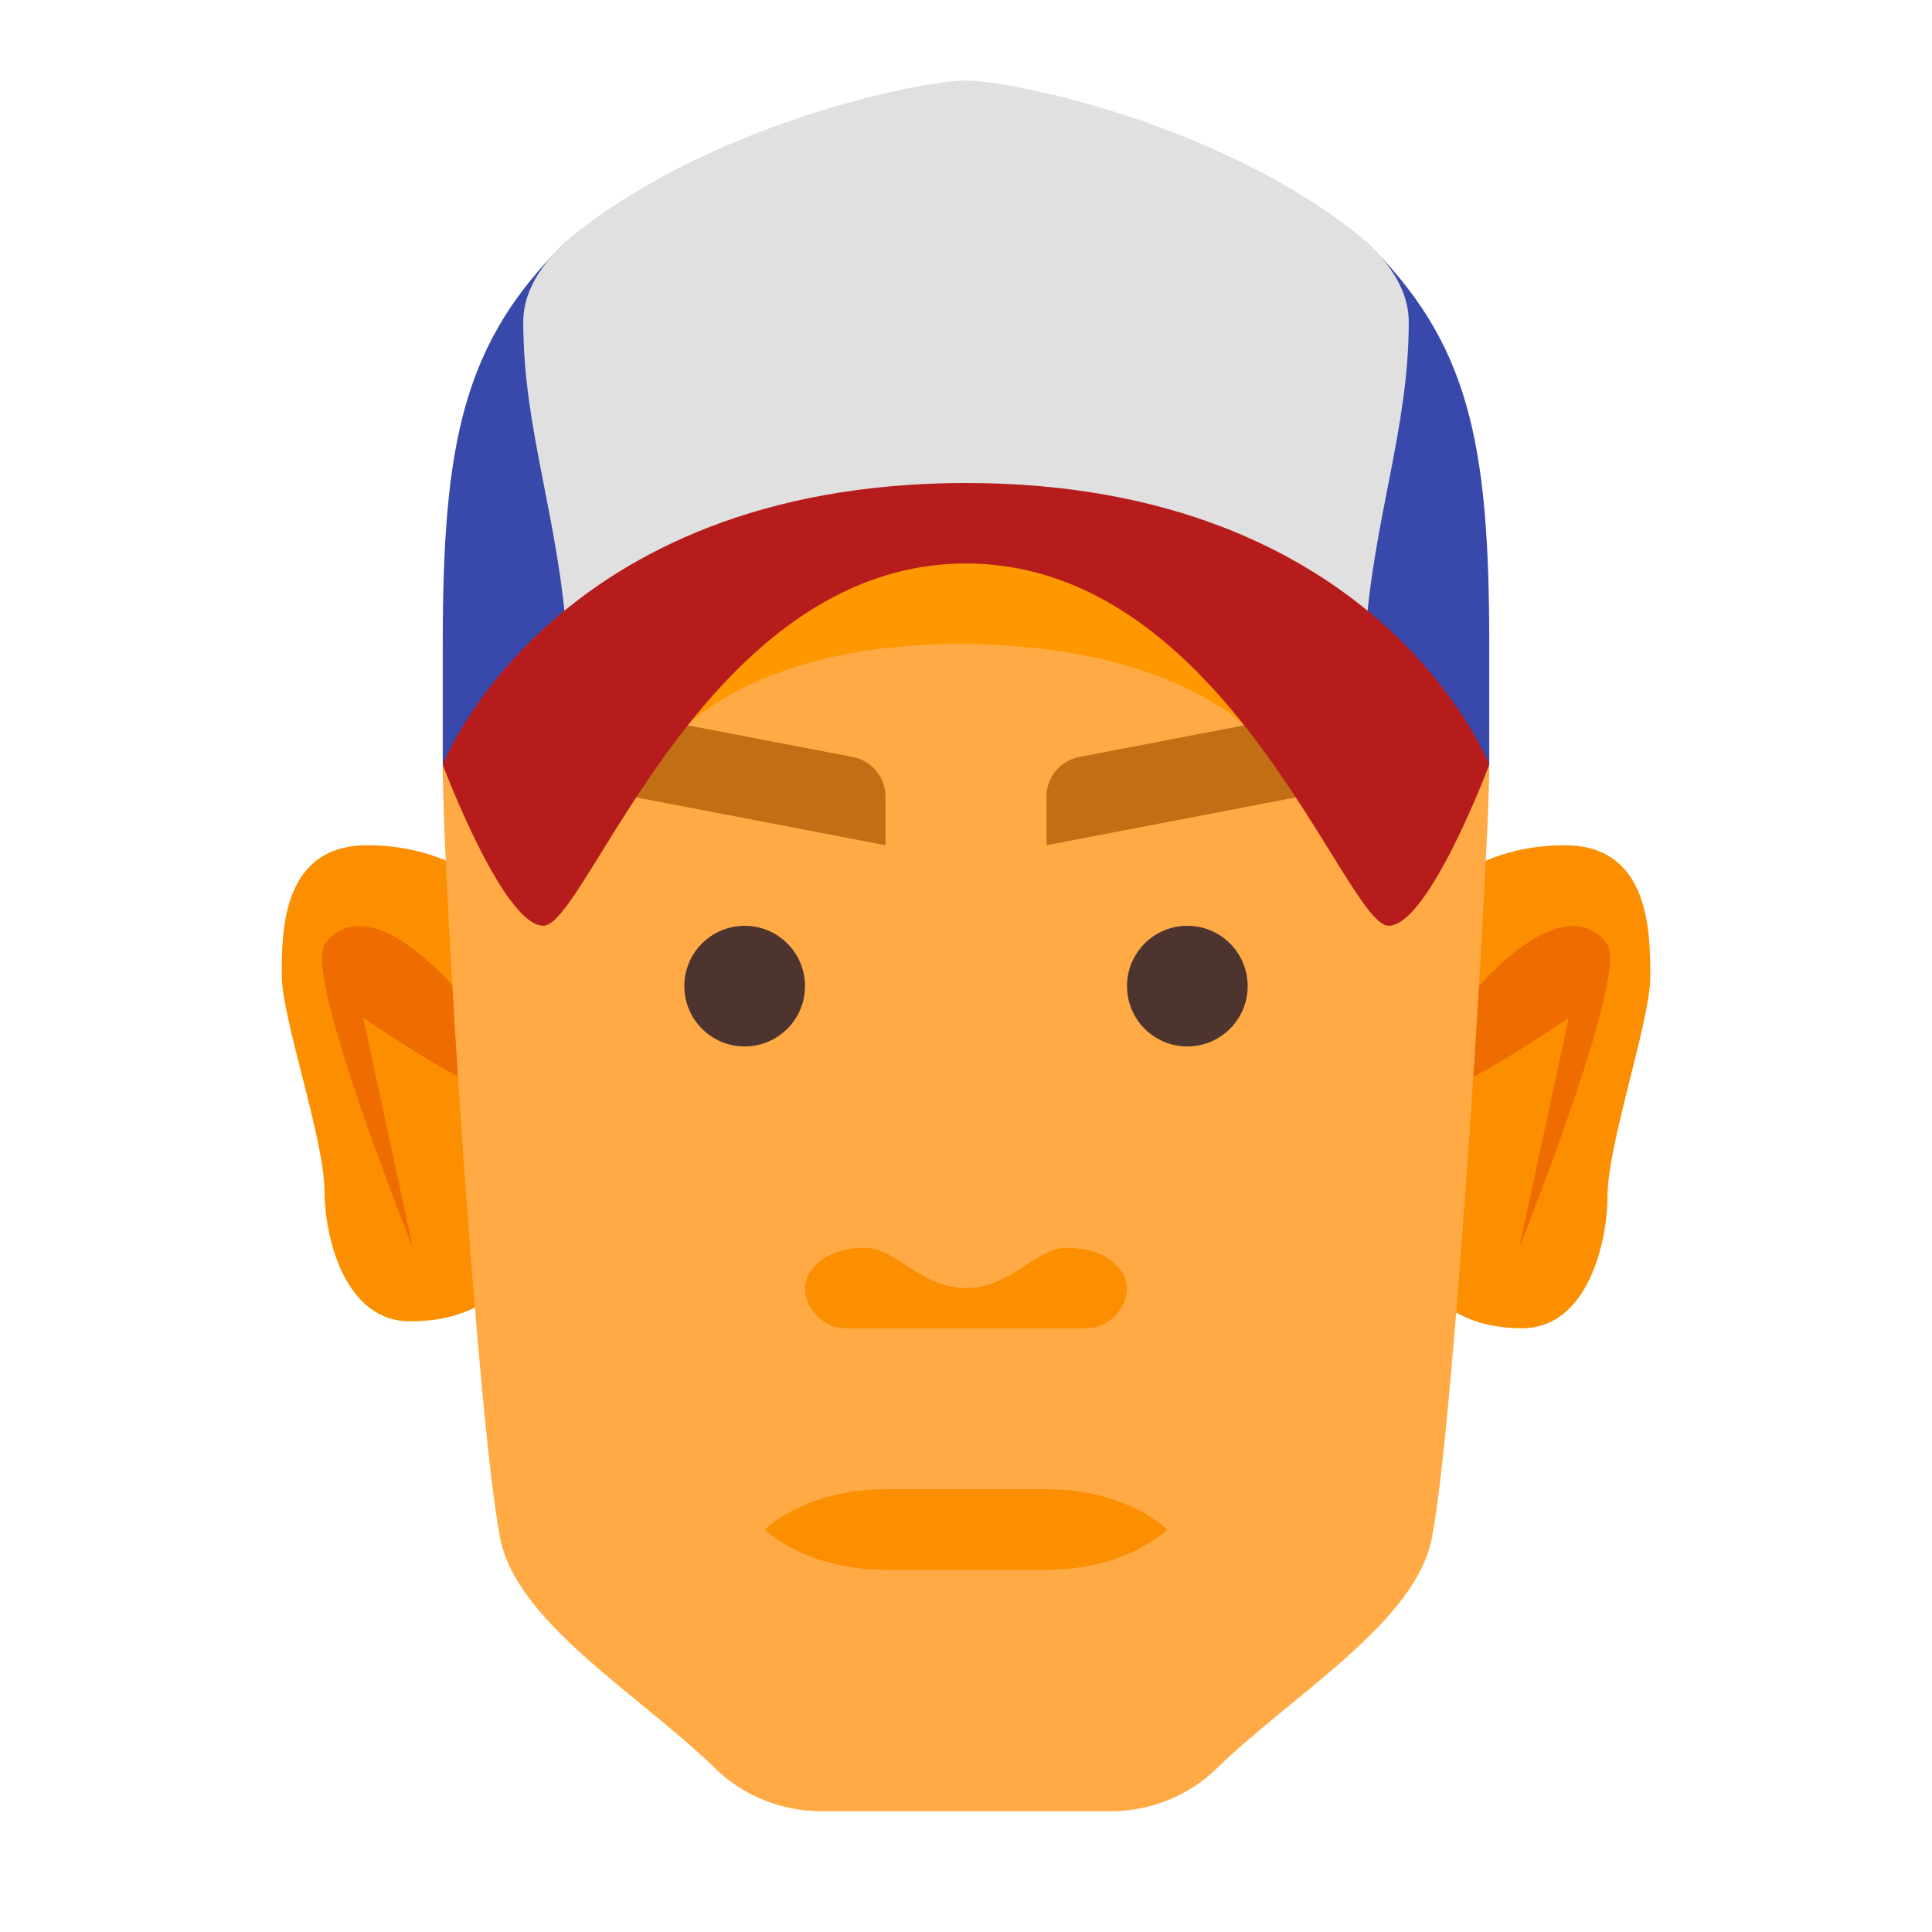
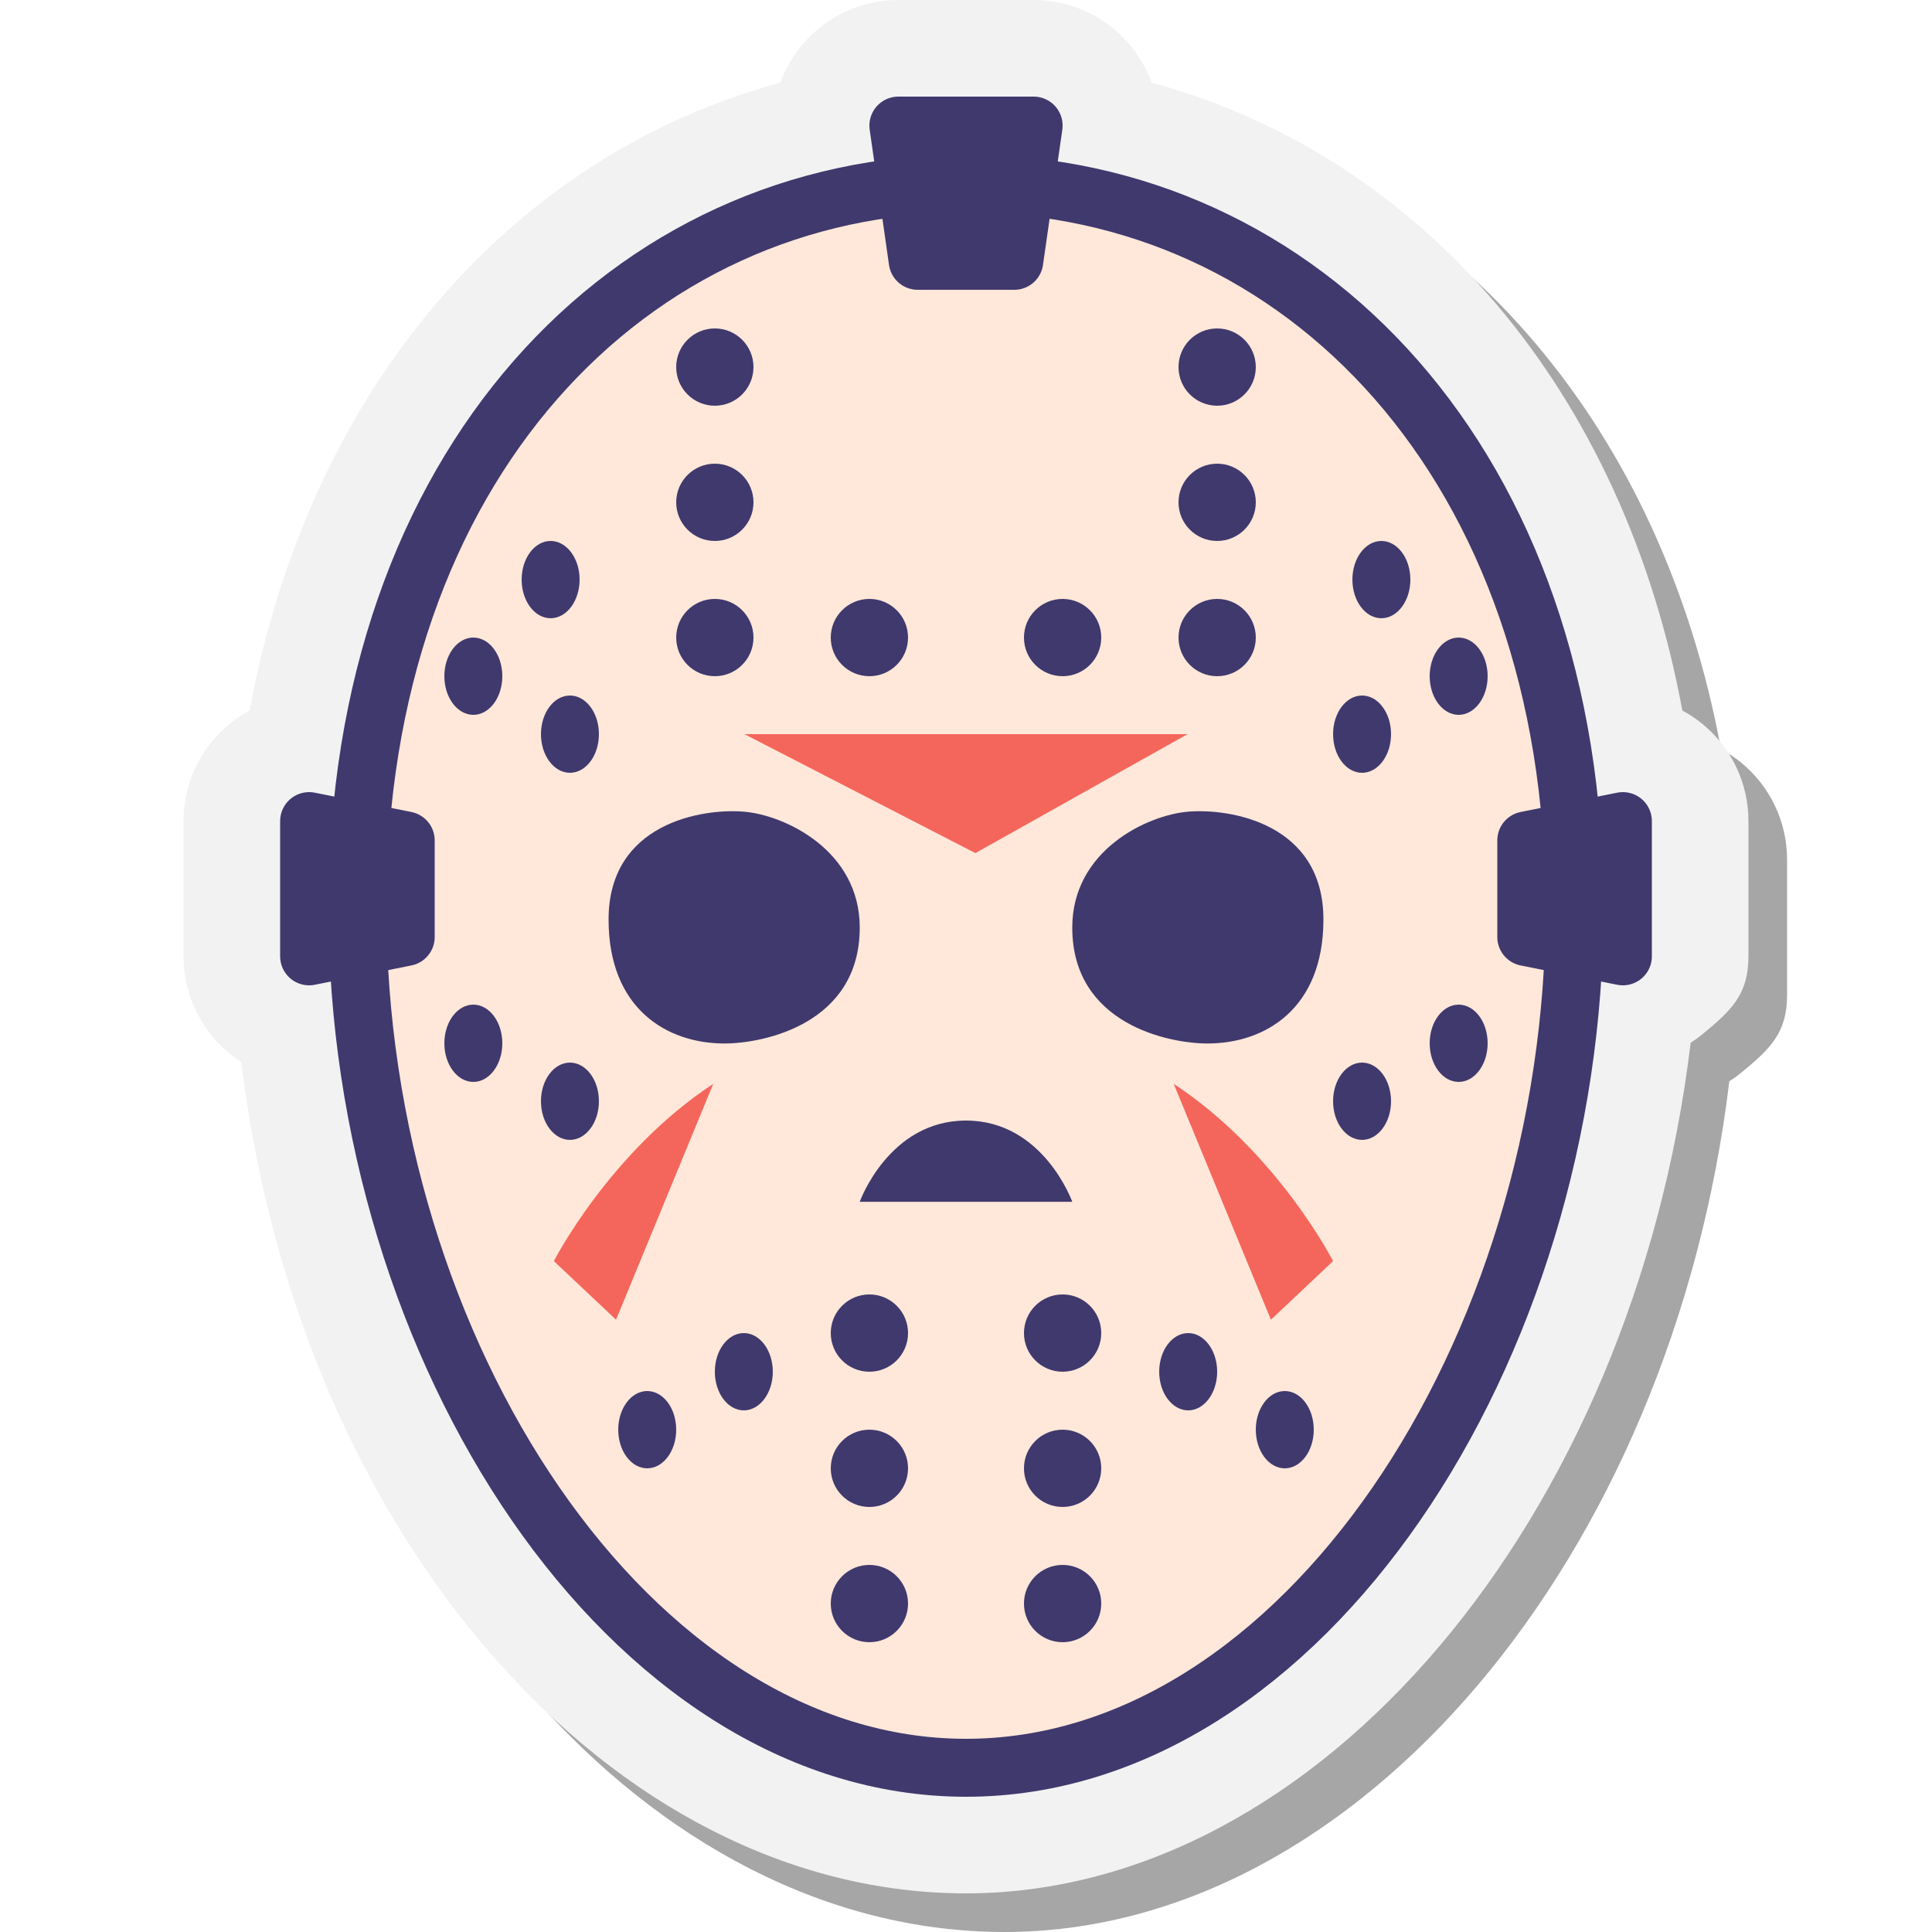
- <svg xmlns="http://www.w3.org/2000/svg" width="84" height="84" viewBox="0 0 84 84" fill="none">
-   <path d="M22.75 40.25C22.75 40.25 20.849 36.75 15.969 36.75C12.25 36.75 12.25 40.513 12.25 42.395C12.25 44.277 14.11 49.544 14.11 51.803C14.11 53.685 14.94 57.449 17.829 57.449C22.178 57.449 22.75 54.25 22.75 54.25L22.75 40.25ZM61.25 54.25C61.25 54.25 61.822 57.75 66.173 57.75C69.062 57.75 69.891 53.931 69.891 52.022C69.891 49.73 71.752 44.385 71.752 42.476C71.75 40.569 71.75 36.75 68.031 36.75C63.151 36.75 61.25 40.25 61.25 40.25L61.25 54.25Z" fill="#FC8F00" />
-   <path d="M21 47.346V44.41C15.888 37.856 14.145 41.034 14.145 41.034C13.108 42.205 17.948 54.25 17.948 54.25L15.794 44.251C15.794 44.251 18.94 46.434 21 47.346ZM69.855 41.034C69.855 41.034 68.112 37.856 63 44.41V47.346C65.06 46.434 68.206 44.251 68.206 44.251L66.052 54.25C66.052 54.25 70.893 42.205 69.855 41.034V41.034Z" fill="#EF6C00" />
-   <path d="M42 17.5C26.25 17.5 19.25 25.588 19.25 33.362C19.25 38.167 20.765 61.92 21.749 66.895C22.474 70.556 27.822 73.696 31.096 76.888C32.321 78.083 33.978 78.75 35.718 78.75H42H48.282C50.022 78.75 51.679 78.083 52.904 76.886C56.177 73.694 61.526 70.555 62.251 66.894C63.236 61.919 64.75 36.96 64.75 33.362C64.75 25.588 57.75 17.5 42 17.5V17.5Z" fill="#FFAA45" />
-   <path d="M32.377 40.252C30.928 40.252 29.753 41.426 29.753 42.875C29.753 44.324 30.928 45.498 32.377 45.498C33.825 45.498 35 44.324 35 42.875C35 41.426 33.825 40.252 32.377 40.252ZM51.623 40.252C50.174 40.252 49 41.426 49 42.875C49 44.324 50.174 45.498 51.623 45.498C53.072 45.498 54.246 44.324 54.246 42.875C54.246 41.426 53.072 40.252 51.623 40.252Z" fill="#4E342E" />
-   <path d="M35 56C35 56.875 35.784 57.75 36.75 57.75H47.25C48.216 57.75 49 56.875 49 56C49 55.212 48.125 54.254 46.375 54.254C45.035 54.254 43.969 56 42 56.002C40.031 56.004 38.938 54.254 37.625 54.25C35.875 54.246 35 55.212 35 56V56Z" fill="#FC8F00" />
-   <path d="M59.379 10.5H24.621C20.125 14.875 19.25 19.25 19.25 28V33.25C19.25 33.25 24.894 22.874 42 22.75C59.106 22.874 64.75 33.25 64.75 33.25V28C64.75 19.25 63.875 14.875 59.379 10.5H59.379Z" fill="#3949AB" />
-   <path d="M34.535 23.562C34.989 23.453 35.467 23.357 35.962 23.268C36.05 23.252 36.138 23.238 36.227 23.223C37.919 22.936 39.814 22.75 42 22.75C44.186 22.75 46.081 22.936 47.773 23.223C47.862 23.236 47.95 23.252 48.038 23.268C48.533 23.357 49.011 23.455 49.465 23.562C53.76 24.491 56.999 26.096 59.358 27.753C59.706 22.552 61.25 18.669 61.25 14C61.25 12.25 59.897 10.832 58.593 9.849C52.5 5.25 43.923 3.5 42 3.5C40.077 3.5 31.5 5.25 25.407 9.849C24.103 10.832 22.75 12.25 22.75 14C22.75 18.669 24.294 22.552 24.642 27.753C27.001 26.096 30.24 24.491 34.535 23.562H34.535Z" fill="#E0E0E0" />
-   <path d="M49.466 23.562C49.011 23.453 48.533 23.357 48.038 23.268C47.95 23.252 47.863 23.238 47.773 23.223C46.081 22.936 44.186 22.75 42 22.75C39.814 22.75 37.919 22.936 36.227 23.223C36.138 23.236 36.05 23.252 35.963 23.268C35.467 23.357 34.99 23.455 34.535 23.562C33.593 23.765 32.723 24.014 31.88 24.276L29.902 31.537C29.902 31.537 33.25 27.913 42 28C50.75 28.087 54.098 31.537 54.098 31.537L52.119 24.276C51.277 24.014 50.407 23.765 49.466 23.562H49.466Z" fill="#FF9800" />
-   <path d="M37.079 32.913L24.5 30.501V34.064L38.5 36.748V34.631C38.5 33.793 37.903 33.072 37.079 32.913V32.913ZM59.5 30.501L46.921 32.914C46.097 33.072 45.5 33.793 45.5 34.631V36.748L59.5 34.064V30.501Z" fill="#C16E14" />
-   <path d="M42 21C23.989 21 19.25 33.25 19.25 33.25C19.25 33.25 21.875 40.25 23.625 40.25C25.52 40.25 30.625 24.5 42 24.5C53.375 24.5 58.48 40.25 60.375 40.25C62.125 40.25 64.75 33.25 64.75 33.25C64.75 33.25 60.011 21 42 21Z" fill="#B71C1C" />
-   <path d="M45.5 64.75C44.172 64.75 39.828 64.75 38.5 64.75C35 64.75 33.25 66.5 33.25 66.5C33.25 66.5 35 68.25 38.5 68.25C39.828 68.25 44.172 68.25 45.5 68.25C49 68.25 50.75 66.5 50.75 66.5C50.75 66.5 49 64.75 45.5 64.75Z" fill="#FC8F00" />
+ <svg xmlns="http://www.w3.org/2000/svg" version="1.1" viewBox="0 0 172 172">
+   <g fill="none" fill-rule="nonzero" stroke="none" stroke-width="none" stroke-linecap="none" stroke-linejoin="none" stroke-miterlimit="10" stroke-dasharray="" stroke-dashoffset="0" font-family="none" font-weight="none" font-size="none" text-anchor="none" style="mix-blend-mode: normal">
+     <path d="M0,172v-172h172v172z" fill="none" stroke="none" stroke-width="1" stroke-linecap="butt" stroke-linejoin="miter" />
+     <g>
+       <path d="M89.44,172c-31.448,0 -59.407,-31.682 -64.515,-74.008c-0.365,-0.234 -0.716,-0.488 -1.051,-0.764c-2.602,-2.135 -4.094,-5.286 -4.094,-8.646v-12.04c0,-3.363 1.491,-6.514 4.09,-8.645c0.561,-0.459 1.163,-0.862 1.796,-1.202c5.222,-28.318 23,-49.302 47.248,-55.898c0.463,-1.269 1.156,-2.458 2.062,-3.502c2.114,-2.446 5.194,-3.855 8.443,-3.855h12.04c3.249,0 -2.984,2.704 -0.86,5.16c0.901,1.039 10.907,0.929 11.366,2.195c24.249,6.594 42.026,27.58 47.248,55.898c0.631,0.339 1.232,0.74 1.791,1.197c2.604,2.136 4.095,5.287 4.095,8.65v12.04c0,3.363 -1.491,4.794 -4.09,6.925c-0.337,0.277 -0.69,0.531 -1.054,0.765c-5.108,42.327 -33.067,75.73 -64.515,75.73z" fill="#000000" stroke="none" stroke-width="1" stroke-linecap="butt" stroke-linejoin="miter" opacity="0.35" />
+       <path d="M86,168.56c-31.448,0 -59.407,-31.682 -64.515,-74.008c-0.365,-0.234 -0.716,-0.488 -1.051,-0.764c-2.602,-2.135 -4.094,-5.286 -4.094,-8.648v-12.04c0,-3.363 1.491,-6.514 4.09,-8.645c0.561,-0.459 1.163,-0.862 1.796,-1.202c5.222,-28.318 23,-49.302 47.248,-55.898c0.463,-1.269 1.156,-2.458 2.062,-3.502c2.114,-2.444 5.194,-3.853 8.443,-3.853h12.04c3.249,0 6.33,1.409 8.454,3.865c0.901,1.039 1.593,2.224 2.052,3.492c24.249,6.594 42.026,27.58 47.248,55.898c0.631,0.339 1.232,0.74 1.791,1.197c2.604,2.136 4.095,5.287 4.095,8.65v12.04c0,3.363 -1.491,4.794 -4.09,6.925c-0.337,0.277 -0.69,0.531 -1.054,0.765c-5.108,42.326 -33.067,75.728 -64.515,75.728z" fill="#f2f2f2" stroke="none" stroke-width="1" stroke-linecap="butt" stroke-linejoin="miter" />
+       <path d="M140.18,80.84c0,39.422 -24.257,76.54 -54.18,76.54c-29.923,0 -54.18,-37.118 -54.18,-76.54c0,-39.422 24.257,-64.5 54.18,-64.5c29.923,0 54.18,25.078 54.18,64.5z" fill="#ffe8d9" stroke="none" stroke-width="1" stroke-linecap="butt" stroke-linejoin="miter" />
+       <path d="M140.18,80.84c0,39.422 -24.257,76.54 -54.18,76.54c-29.923,0 -54.18,-37.118 -54.18,-76.54c0,-39.422 24.257,-64.5 54.18,-64.5c29.923,0 54.18,25.078 54.18,64.5z" fill="none" stroke="#40396e" stroke-width="5.16" stroke-linecap="round" stroke-linejoin="round" />
+       <path d="M90.3,23.22h-8.6l-1.72,-12.04h12.04z" fill="#40396e" stroke="#40396e" stroke-width="5.16" stroke-linecap="round" stroke-linejoin="round" />
+       <path d="M36.12,74.82v8.6l-8.6,1.72v-12.04z" fill="#40396e" stroke="#40396e" stroke-width="5.16" stroke-linecap="round" stroke-linejoin="round" />
+       <path d="M144.48,73.1v12.04l-8.6,-1.72v-8.6z" fill="#40396e" stroke="#40396e" stroke-width="5.16" stroke-linecap="round" stroke-linejoin="round" />
+       <ellipse cx="75.5" cy="54" transform="scale(1.72,1.72)" rx="1.5" ry="2" fill="#40396e" stroke="none" stroke-width="1" stroke-linecap="butt" stroke-linejoin="miter" />
+       <ellipse cx="70.5" cy="57" transform="scale(1.72,1.72)" rx="1.5" ry="2" fill="#40396e" stroke="none" stroke-width="1" stroke-linecap="butt" stroke-linejoin="miter" />
+       <ellipse cx="75.5" cy="35" transform="scale(1.72,1.72)" rx="1.5" ry="2" fill="#40396e" stroke="none" stroke-width="1" stroke-linecap="butt" stroke-linejoin="miter" />
+       <ellipse cx="71.5" cy="30" transform="scale(1.72,1.72)" rx="1.5" ry="2" fill="#40396e" stroke="none" stroke-width="1" stroke-linecap="butt" stroke-linejoin="miter" />
+       <ellipse cx="70.5" cy="38" transform="scale(1.72,1.72)" rx="1.5" ry="2" fill="#40396e" stroke="none" stroke-width="1" stroke-linecap="butt" stroke-linejoin="miter" />
+       <ellipse cx="24.5" cy="35" transform="scale(1.72,1.72)" rx="1.5" ry="2" fill="#40396e" stroke="none" stroke-width="1" stroke-linecap="butt" stroke-linejoin="miter" />
+       <ellipse cx="28.5" cy="30" transform="scale(1.72,1.72)" rx="1.5" ry="2" fill="#40396e" stroke="none" stroke-width="1" stroke-linecap="butt" stroke-linejoin="miter" />
+       <ellipse cx="29.5" cy="38" transform="scale(1.72,1.72)" rx="1.5" ry="2" fill="#40396e" stroke="none" stroke-width="1" stroke-linecap="butt" stroke-linejoin="miter" />
+       <ellipse cx="24.5" cy="54" transform="scale(1.72,1.72)" rx="1.5" ry="2" fill="#40396e" stroke="none" stroke-width="1" stroke-linecap="butt" stroke-linejoin="miter" />
+       <ellipse cx="29.5" cy="57" transform="scale(1.72,1.72)" rx="1.5" ry="2" fill="#40396e" stroke="none" stroke-width="1" stroke-linecap="butt" stroke-linejoin="miter" />
+       <circle cx="45" cy="69" transform="scale(1.72,1.72)" r="2" fill="#40396e" stroke="none" stroke-width="1" stroke-linecap="butt" stroke-linejoin="miter" />
+       <ellipse cx="61.5" cy="71" transform="scale(1.72,1.72)" rx="1.5" ry="2" fill="#40396e" stroke="none" stroke-width="1" stroke-linecap="butt" stroke-linejoin="miter" />
+       <ellipse cx="66.5" cy="74" transform="scale(1.72,1.72)" rx="1.5" ry="2" fill="#40396e" stroke="none" stroke-width="1" stroke-linecap="butt" stroke-linejoin="miter" />
+       <ellipse cx="38.5" cy="71" transform="scale(1.72,1.72)" rx="1.5" ry="2" fill="#40396e" stroke="none" stroke-width="1" stroke-linecap="butt" stroke-linejoin="miter" />
+       <ellipse cx="33.5" cy="74" transform="scale(1.72,1.72)" rx="1.5" ry="2" fill="#40396e" stroke="none" stroke-width="1" stroke-linecap="butt" stroke-linejoin="miter" />
+       <circle cx="45" cy="76" transform="scale(1.72,1.72)" r="2" fill="#40396e" stroke="none" stroke-width="1" stroke-linecap="butt" stroke-linejoin="miter" />
+       <circle cx="45" cy="83" transform="scale(1.72,1.72)" r="2" fill="#40396e" stroke="none" stroke-width="1" stroke-linecap="butt" stroke-linejoin="miter" />
+       <circle cx="55" cy="69" transform="scale(1.72,1.72)" r="2" fill="#40396e" stroke="none" stroke-width="1" stroke-linecap="butt" stroke-linejoin="miter" />
+       <circle cx="55" cy="76" transform="scale(1.72,1.72)" r="2" fill="#40396e" stroke="none" stroke-width="1" stroke-linecap="butt" stroke-linejoin="miter" />
+       <circle cx="55" cy="83" transform="scale(1.72,1.72)" r="2" fill="#40396e" stroke="none" stroke-width="1" stroke-linecap="butt" stroke-linejoin="miter" />
+       <g fill="#40396e" stroke="none" stroke-width="1" stroke-linecap="butt" stroke-linejoin="miter">
+         <circle cx="37" cy="33" transform="scale(1.72,1.72)" r="2" />
+         <circle cx="45" cy="33" transform="scale(1.72,1.72)" r="2" />
+         <circle cx="55" cy="33" transform="scale(1.72,1.72)" r="2" />
+         <circle cx="37" cy="26" transform="scale(1.72,1.72)" r="2" />
+         <circle cx="37" cy="19" transform="scale(1.72,1.72)" r="2" />
+         <circle cx="63" cy="33" transform="scale(1.72,1.72)" r="2" />
+         <circle cx="63" cy="26" transform="scale(1.72,1.72)" r="2" />
+         <circle cx="63" cy="19" transform="scale(1.72,1.72)" r="2" />
+       </g>
+       <g fill="#40396e" stroke="none" stroke-width="1" stroke-linecap="butt" stroke-linejoin="miter">
+         <path d="M66.22,72.259c3.636,0.301 10.32,3.44 10.32,10.32c0,8.6 -8.6,10.32 -12.04,10.32c-5.16,0 -10.32,-3.122 -10.32,-11.036c0,-8.598 8.354,-9.909 12.04,-9.604z" />
+         <path d="M105.78,72.259c-3.636,0.301 -10.32,3.44 -10.32,10.32c0,8.6 8.6,10.32 12.04,10.32c5.16,0 10.32,-3.122 10.32,-11.036c0,-8.598 -8.354,-9.909 -12.04,-9.604z" />
+       </g>
+       <path d="M66.278,65.36l20.556,10.59l18.887,-10.59z" fill="#f4665c" stroke="none" stroke-width="1" stroke-linecap="butt" stroke-linejoin="miter" />
+       <path d="M63.499,96.49l-8.655,21.001l-5.535,-5.218c0,0 4.983,-9.739 14.19,-15.783z" fill="#f4665c" stroke="none" stroke-width="1" stroke-linecap="butt" stroke-linejoin="miter" />
+       <path d="M104.49,96.49l8.655,21.001l5.535,-5.218c0,0 -4.983,-9.739 -14.19,-15.783z" fill="#f4665c" stroke="none" stroke-width="1" stroke-linecap="butt" stroke-linejoin="miter" />
+       <path d="M76.54,106.991h18.92c0,0 -2.58,-7.231 -9.46,-7.231c-6.88,0 -9.46,7.231 -9.46,7.231z" fill="#40396e" stroke="none" stroke-width="1" stroke-linecap="butt" stroke-linejoin="miter" />
+     </g>
+   </g>
</svg>
